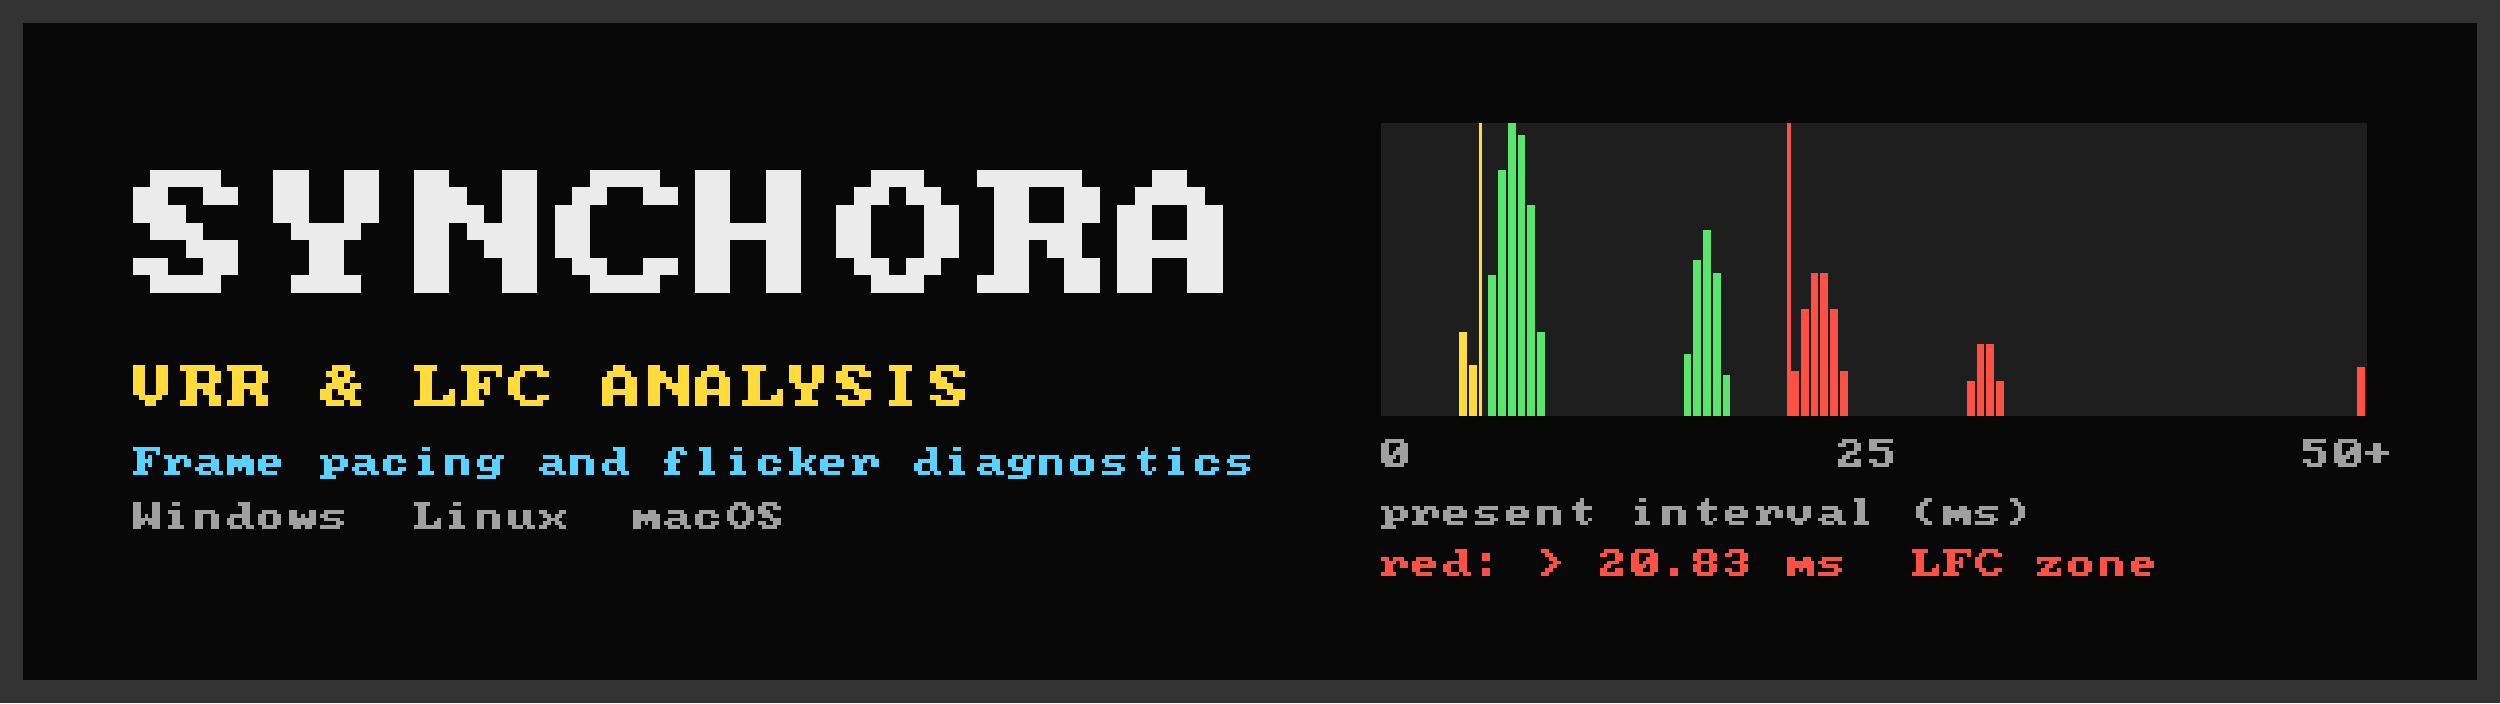
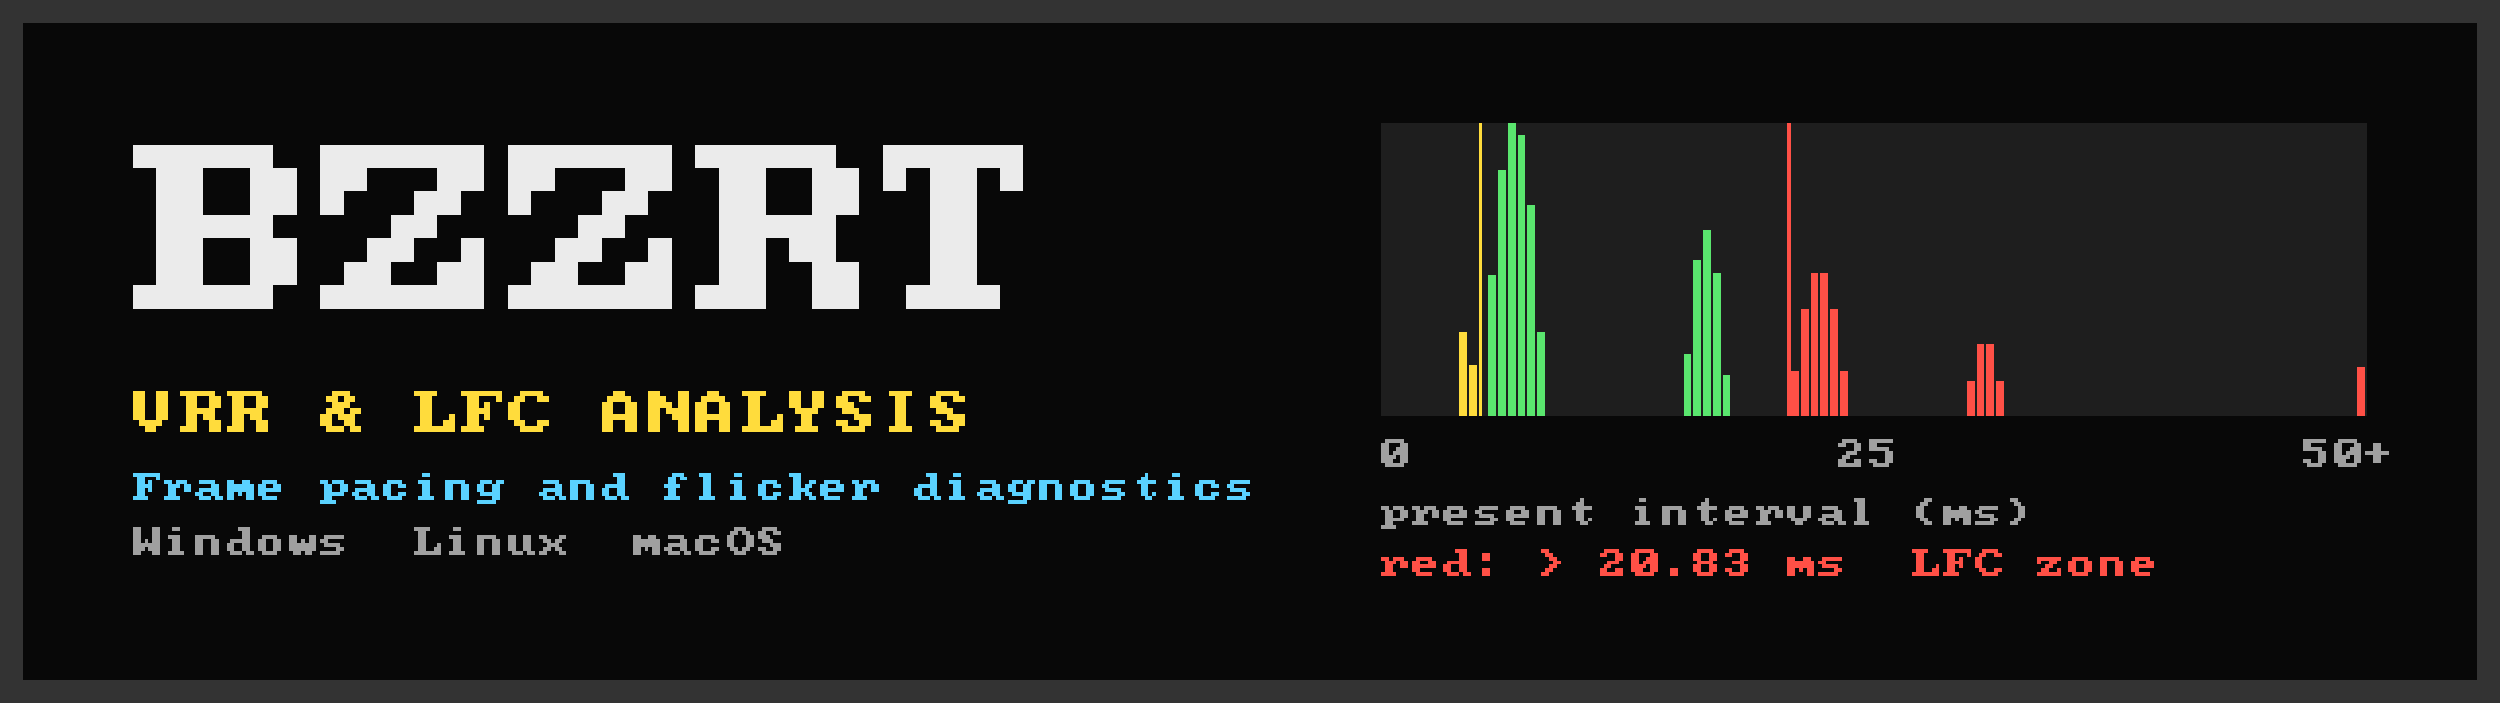
<svg xmlns="http://www.w3.org/2000/svg" width="1280" height="360" viewBox="0 0 1280 360" shape-rendering="crispEdges">
  <rect width="1280" height="360" fill="#333333" />
  <rect x="12" y="12" width="1256" height="336" fill="#000" fill-opacity="0.84" />
-   <path fill="#ebebeb" d="M77 87h36v9h-36zM68 96h18v9h-18zM104 96h18v9h-18zM68 105h27v9h-27zM77 114h27v9h-27zM95 123h27v9h-27zM68 132h18v9h-18zM104 132h18v9h-18zM77 141h36v9h-36zM140 87h18v9h-18zM176 87h18v9h-18zM140 96h18v9h-18zM176 96h18v9h-18zM140 105h18v9h-18zM176 105h18v9h-18zM149 114h36v9h-36zM158 123h18v9h-18zM158 132h18v9h-18zM149 141h36v9h-36zM212 87h18v9h-18zM257 87h18v9h-18zM212 96h27v9h-27zM257 96h18v9h-18zM212 105h36v9h-36zM257 105h18v9h-18zM212 114h18v9h-18zM239 114h36v9h-36zM212 123h18v9h-18zM248 123h27v9h-27zM212 132h18v9h-18zM257 132h18v9h-18zM212 141h18v9h-18zM257 141h18v9h-18zM302 87h36v9h-36zM293 96h18v9h-18zM329 96h18v9h-18zM284 105h18v9h-18zM284 114h18v9h-18zM284 123h18v9h-18zM293 132h18v9h-18zM329 132h18v9h-18zM302 141h36v9h-36zM356 87h18v9h-18zM392 87h18v9h-18zM356 96h18v9h-18zM392 96h18v9h-18zM356 105h18v9h-18zM392 105h18v9h-18zM356 114h54v9h-54zM356 123h18v9h-18zM392 123h18v9h-18zM356 132h18v9h-18zM392 132h18v9h-18zM356 141h18v9h-18zM392 141h18v9h-18zM446 87h27v9h-27zM437 96h18v9h-18zM464 96h18v9h-18zM428 105h18v9h-18zM473 105h18v9h-18zM428 114h18v9h-18zM473 114h18v9h-18zM428 123h18v9h-18zM473 123h18v9h-18zM437 132h18v9h-18zM464 132h18v9h-18zM446 141h27v9h-27zM500 87h54v9h-54zM509 96h18v9h-18zM545 96h18v9h-18zM509 105h18v9h-18zM545 105h18v9h-18zM509 114h45v9h-45zM509 123h18v9h-18zM536 123h18v9h-18zM509 132h18v9h-18zM545 132h18v9h-18zM500 141h27v9h-27zM545 141h18v9h-18zM590 87h18v9h-18zM581 96h36v9h-36zM572 105h18v9h-18zM608 105h18v9h-18zM572 114h18v9h-18zM608 114h18v9h-18zM572 123h54v9h-54zM572 132h18v9h-18zM608 132h18v9h-18zM572 141h18v9h-18zM608 141h18v9h-18z" />
-   <path fill="#ffdc3c" d="M68 187h6v3h-6zM80 187h6v3h-6zM68 190h6v3h-6zM80 190h6v3h-6zM68 193h6v3h-6zM80 193h6v3h-6zM68 196h6v3h-6zM80 196h6v3h-6zM68 199h6v3h-6zM80 199h6v3h-6zM71 202h12v3h-12zM74 205h6v3h-6zM92 187h18v3h-18zM95 190h6v3h-6zM107 190h6v3h-6zM95 193h6v3h-6zM107 193h6v3h-6zM95 196h15v3h-15zM95 199h6v3h-6zM104 199h6v3h-6zM95 202h6v3h-6zM107 202h6v3h-6zM92 205h9v3h-9zM107 205h6v3h-6zM116 187h18v3h-18zM119 190h6v3h-6zM131 190h6v3h-6zM119 193h6v3h-6zM131 193h6v3h-6zM119 196h15v3h-15zM119 199h6v3h-6zM128 199h6v3h-6zM119 202h6v3h-6zM131 202h6v3h-6zM116 205h9v3h-9zM131 205h6v3h-6zM170 187h9v3h-9zM167 190h6v3h-6zM176 190h6v3h-6zM170 193h9v3h-9zM167 196h9v3h-9zM179 196h6v3h-6zM164 199h6v3h-6zM173 199h9v3h-9zM164 202h6v3h-6zM176 202h6v3h-6zM167 205h9v3h-9zM179 205h6v3h-6zM212 187h12v3h-12zM215 190h6v3h-6zM215 193h6v3h-6zM215 196h6v3h-6zM215 199h6v3h-6zM230 199h3v3h-3zM215 202h6v3h-6zM227 202h6v3h-6zM212 205h21v3h-21zM236 187h21v3h-21zM239 190h6v3h-6zM254 190h3v3h-3zM239 193h6v3h-6zM248 193h3v3h-3zM239 196h12v3h-12zM239 199h6v3h-6zM248 199h3v3h-3zM239 202h6v3h-6zM236 205h12v3h-12zM266 187h12v3h-12zM263 190h6v3h-6zM275 190h6v3h-6zM260 193h6v3h-6zM260 196h6v3h-6zM260 199h6v3h-6zM263 202h6v3h-6zM275 202h6v3h-6zM266 205h12v3h-12zM314 187h6v3h-6zM311 190h12v3h-12zM308 193h6v3h-6zM320 193h6v3h-6zM308 196h6v3h-6zM320 196h6v3h-6zM308 199h18v3h-18zM308 202h6v3h-6zM320 202h6v3h-6zM308 205h6v3h-6zM320 205h6v3h-6zM332 187h6v3h-6zM347 187h6v3h-6zM332 190h9v3h-9zM347 190h6v3h-6zM332 193h12v3h-12zM347 193h6v3h-6zM332 196h6v3h-6zM341 196h12v3h-12zM332 199h6v3h-6zM344 199h9v3h-9zM332 202h6v3h-6zM347 202h6v3h-6zM332 205h6v3h-6zM347 205h6v3h-6zM362 187h6v3h-6zM359 190h12v3h-12zM356 193h6v3h-6zM368 193h6v3h-6zM356 196h6v3h-6zM368 196h6v3h-6zM356 199h18v3h-18zM356 202h6v3h-6zM368 202h6v3h-6zM356 205h6v3h-6zM368 205h6v3h-6zM380 187h12v3h-12zM383 190h6v3h-6zM383 193h6v3h-6zM383 196h6v3h-6zM383 199h6v3h-6zM398 199h3v3h-3zM383 202h6v3h-6zM395 202h6v3h-6zM380 205h21v3h-21zM404 187h6v3h-6zM416 187h6v3h-6zM404 190h6v3h-6zM416 190h6v3h-6zM404 193h6v3h-6zM416 193h6v3h-6zM407 196h12v3h-12zM410 199h6v3h-6zM410 202h6v3h-6zM407 205h12v3h-12zM431 187h12v3h-12zM428 190h6v3h-6zM440 190h6v3h-6zM428 193h9v3h-9zM431 196h9v3h-9zM437 199h9v3h-9zM428 202h6v3h-6zM440 202h6v3h-6zM431 205h12v3h-12zM455 187h12v3h-12zM458 190h6v3h-6zM458 193h6v3h-6zM458 196h6v3h-6zM458 199h6v3h-6zM458 202h6v3h-6zM455 205h12v3h-12zM479 187h12v3h-12zM476 190h6v3h-6zM488 190h6v3h-6zM476 193h9v3h-9zM479 196h9v3h-9zM485 199h9v3h-9zM476 202h6v3h-6zM488 202h6v3h-6zM479 205h12v3h-12z" />
-   <path fill="#5ad2ff" d="M68 229h14v2h-14zM70 231h4v2h-4zM80 231h2v2h-2zM70 233h4v2h-4zM76 233h2v2h-2zM70 235h8v2h-8zM70 237h4v2h-4zM76 237h2v2h-2zM70 239h4v2h-4zM68 241h8v2h-8zM84 233h4v2h-4zM90 233h6v2h-6zM86 235h6v2h-6zM94 235h4v2h-4zM86 237h4v2h-4zM94 237h4v2h-4zM86 239h4v2h-4zM84 241h8v2h-8zM102 233h8v2h-8zM108 235h4v2h-4zM102 237h10v2h-10zM100 239h4v2h-4zM108 239h4v2h-4zM102 241h6v2h-6zM110 241h4v2h-4zM116 233h4v2h-4zM124 233h4v2h-4zM116 235h14v2h-14zM116 237h14v2h-14zM116 239h4v2h-4zM122 239h2v2h-2zM126 239h4v2h-4zM116 241h4v2h-4zM126 241h4v2h-4zM134 233h8v2h-8zM132 235h4v2h-4zM140 235h4v2h-4zM132 237h12v2h-12zM132 239h4v2h-4zM134 241h8v2h-8zM164 233h4v2h-4zM170 233h6v2h-6zM166 235h4v2h-4zM174 235h4v2h-4zM166 237h4v2h-4zM174 237h4v2h-4zM166 239h10v2h-10zM166 241h4v2h-4zM164 243h8v2h-8zM182 233h8v2h-8zM188 235h4v2h-4zM182 237h10v2h-10zM180 239h4v2h-4zM188 239h4v2h-4zM182 241h6v2h-6zM190 241h4v2h-4zM198 233h8v2h-8zM196 235h4v2h-4zM204 235h4v2h-4zM196 237h4v2h-4zM196 239h4v2h-4zM204 239h4v2h-4zM198 241h8v2h-8zM216 229h4v2h-4zM214 233h6v2h-6zM216 235h4v2h-4zM216 237h4v2h-4zM216 239h4v2h-4zM214 241h8v2h-8zM228 233h10v2h-10zM228 235h4v2h-4zM236 235h4v2h-4zM228 237h4v2h-4zM236 237h4v2h-4zM228 239h4v2h-4zM236 239h4v2h-4zM228 241h4v2h-4zM236 241h4v2h-4zM246 233h6v2h-6zM254 233h4v2h-4zM244 235h4v2h-4zM252 235h4v2h-4zM244 237h4v2h-4zM252 237h4v2h-4zM246 239h10v2h-10zM252 241h4v2h-4zM244 243h10v2h-10zM278 233h8v2h-8zM284 235h4v2h-4zM278 237h10v2h-10zM276 239h4v2h-4zM284 239h4v2h-4zM278 241h6v2h-6zM286 241h4v2h-4zM292 233h10v2h-10zM292 235h4v2h-4zM300 235h4v2h-4zM292 237h4v2h-4zM300 237h4v2h-4zM292 239h4v2h-4zM300 239h4v2h-4zM292 241h4v2h-4zM300 241h4v2h-4zM314 229h6v2h-6zM316 231h4v2h-4zM316 233h4v2h-4zM310 235h10v2h-10zM308 237h4v2h-4zM316 237h4v2h-4zM308 239h4v2h-4zM316 239h4v2h-4zM310 241h6v2h-6zM318 241h4v2h-4zM344 229h6v2h-6zM342 231h4v2h-4zM348 231h4v2h-4zM342 233h4v2h-4zM340 235h8v2h-8zM342 237h4v2h-4zM342 239h4v2h-4zM340 241h8v2h-8zM358 229h6v2h-6zM360 231h4v2h-4zM360 233h4v2h-4zM360 235h4v2h-4zM360 237h4v2h-4zM360 239h4v2h-4zM358 241h8v2h-8zM376 229h4v2h-4zM374 233h6v2h-6zM376 235h4v2h-4zM376 237h4v2h-4zM376 239h4v2h-4zM374 241h8v2h-8zM390 233h8v2h-8zM388 235h4v2h-4zM396 235h4v2h-4zM388 237h4v2h-4zM388 239h4v2h-4zM396 239h4v2h-4zM390 241h8v2h-8zM404 229h6v2h-6zM406 231h4v2h-4zM406 233h4v2h-4zM414 233h4v2h-4zM406 235h4v2h-4zM412 235h4v2h-4zM406 237h8v2h-8zM406 239h4v2h-4zM412 239h4v2h-4zM404 241h6v2h-6zM414 241h4v2h-4zM422 233h8v2h-8zM420 235h4v2h-4zM428 235h4v2h-4zM420 237h12v2h-12zM420 239h4v2h-4zM422 241h8v2h-8zM436 233h4v2h-4zM442 233h6v2h-6zM438 235h6v2h-6zM446 235h4v2h-4zM438 237h4v2h-4zM446 237h4v2h-4zM438 239h4v2h-4zM436 241h8v2h-8zM474 229h6v2h-6zM476 231h4v2h-4zM476 233h4v2h-4zM470 235h10v2h-10zM468 237h4v2h-4zM476 237h4v2h-4zM468 239h4v2h-4zM476 239h4v2h-4zM470 241h6v2h-6zM478 241h4v2h-4zM488 229h4v2h-4zM486 233h6v2h-6zM488 235h4v2h-4zM488 237h4v2h-4zM488 239h4v2h-4zM486 241h8v2h-8zM502 233h8v2h-8zM508 235h4v2h-4zM502 237h10v2h-10zM500 239h4v2h-4zM508 239h4v2h-4zM502 241h6v2h-6zM510 241h4v2h-4zM518 233h6v2h-6zM526 233h4v2h-4zM516 235h4v2h-4zM524 235h4v2h-4zM516 237h4v2h-4zM524 237h4v2h-4zM518 239h10v2h-10zM524 241h4v2h-4zM516 243h10v2h-10zM532 233h10v2h-10zM532 235h4v2h-4zM540 235h4v2h-4zM532 237h4v2h-4zM540 237h4v2h-4zM532 239h4v2h-4zM540 239h4v2h-4zM532 241h4v2h-4zM540 241h4v2h-4zM550 233h8v2h-8zM548 235h4v2h-4zM556 235h4v2h-4zM548 237h4v2h-4zM556 237h4v2h-4zM548 239h4v2h-4zM556 239h4v2h-4zM550 241h8v2h-8zM566 233h10v2h-10zM564 235h4v2h-4zM566 237h8v2h-8zM572 239h4v2h-4zM564 241h10v2h-10zM586 229h2v2h-2zM584 231h4v2h-4zM582 233h10v2h-10zM584 235h4v2h-4zM584 237h4v2h-4zM584 239h4v2h-4zM590 239h2v2h-2zM586 241h4v2h-4zM600 229h4v2h-4zM598 233h6v2h-6zM600 235h4v2h-4zM600 237h4v2h-4zM600 239h4v2h-4zM598 241h8v2h-8zM614 233h8v2h-8zM612 235h4v2h-4zM620 235h4v2h-4zM612 237h4v2h-4zM612 239h4v2h-4zM620 239h4v2h-4zM614 241h8v2h-8zM630 233h10v2h-10zM628 235h4v2h-4zM630 237h8v2h-8zM636 239h4v2h-4zM628 241h10v2h-10z" />
-   <path fill="#a0a0a0" d="M68 257h4v2h-4zM78 257h4v2h-4zM68 259h4v2h-4zM78 259h4v2h-4zM68 261h4v2h-4zM78 261h4v2h-4zM68 263h4v2h-4zM74 263h2v2h-2zM78 263h4v2h-4zM68 265h14v2h-14zM68 267h6v2h-6zM76 267h6v2h-6zM68 269h4v2h-4zM78 269h4v2h-4zM88 257h4v2h-4zM86 261h6v2h-6zM88 263h4v2h-4zM88 265h4v2h-4zM88 267h4v2h-4zM86 269h8v2h-8zM100 261h10v2h-10zM100 263h4v2h-4zM108 263h4v2h-4zM100 265h4v2h-4zM108 265h4v2h-4zM100 267h4v2h-4zM108 267h4v2h-4zM100 269h4v2h-4zM108 269h4v2h-4zM122 257h6v2h-6zM124 259h4v2h-4zM124 261h4v2h-4zM118 263h10v2h-10zM116 265h4v2h-4zM124 265h4v2h-4zM116 267h4v2h-4zM124 267h4v2h-4zM118 269h6v2h-6zM126 269h4v2h-4zM134 261h8v2h-8zM132 263h4v2h-4zM140 263h4v2h-4zM132 265h4v2h-4zM140 265h4v2h-4zM132 267h4v2h-4zM140 267h4v2h-4zM134 269h8v2h-8zM148 261h4v2h-4zM158 261h4v2h-4zM148 263h4v2h-4zM154 263h2v2h-2zM158 263h4v2h-4zM148 265h14v2h-14zM148 267h14v2h-14zM150 269h4v2h-4zM156 269h4v2h-4zM166 261h10v2h-10zM164 263h4v2h-4zM166 265h8v2h-8zM172 267h4v2h-4zM164 269h10v2h-10zM212 257h8v2h-8zM214 259h4v2h-4zM214 261h4v2h-4zM214 263h4v2h-4zM214 265h4v2h-4zM224 265h2v2h-2zM214 267h4v2h-4zM222 267h4v2h-4zM212 269h14v2h-14zM232 257h4v2h-4zM230 261h6v2h-6zM232 263h4v2h-4zM232 265h4v2h-4zM232 267h4v2h-4zM230 269h8v2h-8zM244 261h10v2h-10zM244 263h4v2h-4zM252 263h4v2h-4zM244 265h4v2h-4zM252 265h4v2h-4zM244 267h4v2h-4zM252 267h4v2h-4zM244 269h4v2h-4zM252 269h4v2h-4zM260 261h4v2h-4zM268 261h4v2h-4zM260 263h4v2h-4zM268 263h4v2h-4zM260 265h4v2h-4zM268 265h4v2h-4zM260 267h4v2h-4zM268 267h4v2h-4zM262 269h6v2h-6zM270 269h4v2h-4zM276 261h4v2h-4zM286 261h4v2h-4zM278 263h4v2h-4zM284 263h4v2h-4zM280 265h6v2h-6zM278 267h4v2h-4zM284 267h4v2h-4zM276 269h4v2h-4zM286 269h4v2h-4zM324 261h4v2h-4zM332 261h4v2h-4zM324 263h14v2h-14zM324 265h14v2h-14zM324 267h4v2h-4zM330 267h2v2h-2zM334 267h4v2h-4zM324 269h4v2h-4zM334 269h4v2h-4zM342 261h8v2h-8zM348 263h4v2h-4zM342 265h10v2h-10zM340 267h4v2h-4zM348 267h4v2h-4zM342 269h6v2h-6zM350 269h4v2h-4zM358 261h8v2h-8zM356 263h4v2h-4zM364 263h4v2h-4zM356 265h4v2h-4zM356 267h4v2h-4zM364 267h4v2h-4zM358 269h8v2h-8zM376 257h6v2h-6zM374 259h4v2h-4zM380 259h4v2h-4zM372 261h4v2h-4zM382 261h4v2h-4zM372 263h4v2h-4zM382 263h4v2h-4zM372 265h4v2h-4zM382 265h4v2h-4zM374 267h4v2h-4zM380 267h4v2h-4zM376 269h6v2h-6zM390 257h8v2h-8zM388 259h4v2h-4zM396 259h4v2h-4zM388 261h6v2h-6zM390 263h6v2h-6zM394 265h6v2h-6zM388 267h4v2h-4zM396 267h4v2h-4zM390 269h8v2h-8z" />
+   <path fill="#ebebeb" d="M68 74h72v12h-72zM80 86h24v12h-24zM128 86h24v12h-24zM80 98h24v12h-24zM128 98h24v12h-24zM80 110h60v12h-60zM80 122h24v12h-24zM128 122h24v12h-24zM80 134h24v12h-24zM128 134h24v12h-24zM68 146h72v12h-72zM164 74h84v12h-84zM164 86h24v12h-24zM224 86h24v12h-24zM164 98h12v12h-12zM212 98h24v12h-24zM200 110h24v12h-24zM188 122h24v12h-24zM236 122h12v12h-12zM176 134h24v12h-24zM224 134h24v12h-24zM164 146h84v12h-84zM260 74h84v12h-84zM260 86h24v12h-24zM320 86h24v12h-24zM260 98h12v12h-12zM308 98h24v12h-24zM296 110h24v12h-24zM284 122h24v12h-24zM332 122h12v12h-12zM272 134h24v12h-24zM320 134h24v12h-24zM260 146h84v12h-84zM356 74h72v12h-72zM368 86h24v12h-24zM416 86h24v12h-24zM368 98h24v12h-24zM416 98h24v12h-24zM368 110h60v12h-60zM368 122h24v12h-24zM404 122h24v12h-24zM368 134h24v12h-24zM416 134h24v12h-24zM356 146h36v12h-36zM416 146h24v12h-24zM452 74h72v12h-72zM452 86h12v12h-12zM476 86h24v12h-24zM512 86h12v12h-12zM476 98h24v12h-24zM476 110h24v12h-24zM476 122h24v12h-24zM476 134h24v12h-24zM464 146h48v12h-48z" />
+   <path fill="#ffdc3c" d="M68 200h6v3h-6zM80 200h6v3h-6zM68 203h6v3h-6zM80 203h6v3h-6zM68 206h6v3h-6zM80 206h6v3h-6zM68 209h6v3h-6zM80 209h6v3h-6zM68 212h6v3h-6zM80 212h6v3h-6zM71 215h12v3h-12zM74 218h6v3h-6zM92 200h18v3h-18zM95 203h6v3h-6zM107 203h6v3h-6zM95 206h6v3h-6zM107 206h6v3h-6zM95 209h15v3h-15zM95 212h6v3h-6zM104 212h6v3h-6zM95 215h6v3h-6zM107 215h6v3h-6zM92 218h9v3h-9zM107 218h6v3h-6zM116 200h18v3h-18zM119 203h6v3h-6zM131 203h6v3h-6zM119 206h6v3h-6zM131 206h6v3h-6zM119 209h15v3h-15zM119 212h6v3h-6zM128 212h6v3h-6zM119 215h6v3h-6zM131 215h6v3h-6zM116 218h9v3h-9zM131 218h6v3h-6zM170 200h9v3h-9zM167 203h6v3h-6zM176 203h6v3h-6zM170 206h9v3h-9zM167 209h9v3h-9zM179 209h6v3h-6zM164 212h6v3h-6zM173 212h9v3h-9zM164 215h6v3h-6zM176 215h6v3h-6zM167 218h9v3h-9zM179 218h6v3h-6zM212 200h12v3h-12zM215 203h6v3h-6zM215 206h6v3h-6zM215 209h6v3h-6zM215 212h6v3h-6zM230 212h3v3h-3zM215 215h6v3h-6zM227 215h6v3h-6zM212 218h21v3h-21zM236 200h21v3h-21zM239 203h6v3h-6zM254 203h3v3h-3zM239 206h6v3h-6zM248 206h3v3h-3zM239 209h12v3h-12zM239 212h6v3h-6zM248 212h3v3h-3zM239 215h6v3h-6zM236 218h12v3h-12zM266 200h12v3h-12zM263 203h6v3h-6zM275 203h6v3h-6zM260 206h6v3h-6zM260 209h6v3h-6zM260 212h6v3h-6zM263 215h6v3h-6zM275 215h6v3h-6zM266 218h12v3h-12zM314 200h6v3h-6zM311 203h12v3h-12zM308 206h6v3h-6zM320 206h6v3h-6zM308 209h6v3h-6zM320 209h6v3h-6zM308 212h18v3h-18zM308 215h6v3h-6zM320 215h6v3h-6zM308 218h6v3h-6zM320 218h6v3h-6zM332 200h6v3h-6zM347 200h6v3h-6zM332 203h9v3h-9zM347 203h6v3h-6zM332 206h12v3h-12zM347 206h6v3h-6zM332 209h6v3h-6zM341 209h12v3h-12zM332 212h6v3h-6zM344 212h9v3h-9zM332 215h6v3h-6zM347 215h6v3h-6zM332 218h6v3h-6zM347 218h6v3h-6zM362 200h6v3h-6zM359 203h12v3h-12zM356 206h6v3h-6zM368 206h6v3h-6zM356 209h6v3h-6zM368 209h6v3h-6zM356 212h18v3h-18zM356 215h6v3h-6zM368 215h6v3h-6zM356 218h6v3h-6zM368 218h6v3h-6zM380 200h12v3h-12zM383 203h6v3h-6zM383 206h6v3h-6zM383 209h6v3h-6zM383 212h6v3h-6zM398 212h3v3h-3zM383 215h6v3h-6zM395 215h6v3h-6zM380 218h21v3h-21zM404 200h6v3h-6zM416 200h6v3h-6zM404 203h6v3h-6zM416 203h6v3h-6zM404 206h6v3h-6zM416 206h6v3h-6zM407 209h12v3h-12zM410 212h6v3h-6zM410 215h6v3h-6zM407 218h12v3h-12zM431 200h12v3h-12zM428 203h6v3h-6zM440 203h6v3h-6zM428 206h9v3h-9zM431 209h9v3h-9zM437 212h9v3h-9zM428 215h6v3h-6zM440 215h6v3h-6zM431 218h12v3h-12zM455 200h12v3h-12zM458 203h6v3h-6zM458 206h6v3h-6zM458 209h6v3h-6zM458 212h6v3h-6zM458 215h6v3h-6zM455 218h12v3h-12zM479 200h12v3h-12zM476 203h6v3h-6zM488 203h6v3h-6zM476 206h9v3h-9zM479 209h9v3h-9zM485 212h9v3h-9zM476 215h6v3h-6zM488 215h6v3h-6zM479 218h12v3h-12z" />
+   <path fill="#5ad2ff" d="M68 242h14v2h-14zM70 244h4v2h-4zM80 244h2v2h-2zM70 246h4v2h-4zM76 246h2v2h-2zM70 248h8v2h-8zM70 250h4v2h-4zM76 250h2v2h-2zM70 252h4v2h-4zM68 254h8v2h-8zM84 246h4v2h-4zM90 246h6v2h-6zM86 248h6v2h-6zM94 248h4v2h-4zM86 250h4v2h-4zM94 250h4v2h-4zM86 252h4v2h-4zM84 254h8v2h-8zM102 246h8v2h-8zM108 248h4v2h-4zM102 250h10v2h-10zM100 252h4v2h-4zM108 252h4v2h-4zM102 254h6v2h-6zM110 254h4v2h-4zM116 246h4v2h-4zM124 246h4v2h-4zM116 248h14v2h-14zM116 250h14v2h-14zM116 252h4v2h-4zM122 252h2v2h-2zM126 252h4v2h-4zM116 254h4v2h-4zM126 254h4v2h-4zM134 246h8v2h-8zM132 248h4v2h-4zM140 248h4v2h-4zM132 250h12v2h-12zM132 252h4v2h-4zM134 254h8v2h-8zM164 246h4v2h-4zM170 246h6v2h-6zM166 248h4v2h-4zM174 248h4v2h-4zM166 250h4v2h-4zM174 250h4v2h-4zM166 252h10v2h-10zM166 254h4v2h-4zM164 256h8v2h-8zM182 246h8v2h-8zM188 248h4v2h-4zM182 250h10v2h-10zM180 252h4v2h-4zM188 252h4v2h-4zM182 254h6v2h-6zM190 254h4v2h-4zM198 246h8v2h-8zM196 248h4v2h-4zM204 248h4v2h-4zM196 250h4v2h-4zM196 252h4v2h-4zM204 252h4v2h-4zM198 254h8v2h-8zM216 242h4v2h-4zM214 246h6v2h-6zM216 248h4v2h-4zM216 250h4v2h-4zM216 252h4v2h-4zM214 254h8v2h-8zM228 246h10v2h-10zM228 248h4v2h-4zM236 248h4v2h-4zM228 250h4v2h-4zM236 250h4v2h-4zM228 252h4v2h-4zM236 252h4v2h-4zM228 254h4v2h-4zM236 254h4v2h-4zM246 246h6v2h-6zM254 246h4v2h-4zM244 248h4v2h-4zM252 248h4v2h-4zM244 250h4v2h-4zM252 250h4v2h-4zM246 252h10v2h-10zM252 254h4v2h-4zM244 256h10v2h-10zM278 246h8v2h-8zM284 248h4v2h-4zM278 250h10v2h-10zM276 252h4v2h-4zM284 252h4v2h-4zM278 254h6v2h-6zM286 254h4v2h-4zM292 246h10v2h-10zM292 248h4v2h-4zM300 248h4v2h-4zM292 250h4v2h-4zM300 250h4v2h-4zM292 252h4v2h-4zM300 252h4v2h-4zM292 254h4v2h-4zM300 254h4v2h-4zM314 242h6v2h-6zM316 244h4v2h-4zM316 246h4v2h-4zM310 248h10v2h-10zM308 250h4v2h-4zM316 250h4v2h-4zM308 252h4v2h-4zM316 252h4v2h-4zM310 254h6v2h-6zM318 254h4v2h-4zM344 242h6v2h-6zM342 244h4v2h-4zM348 244h4v2h-4zM342 246h4v2h-4zM340 248h8v2h-8zM342 250h4v2h-4zM342 252h4v2h-4zM340 254h8v2h-8zM358 242h6v2h-6zM360 244h4v2h-4zM360 246h4v2h-4zM360 248h4v2h-4zM360 250h4v2h-4zM360 252h4v2h-4zM358 254h8v2h-8zM376 242h4v2h-4zM374 246h6v2h-6zM376 248h4v2h-4zM376 250h4v2h-4zM376 252h4v2h-4zM374 254h8v2h-8zM390 246h8v2h-8zM388 248h4v2h-4zM396 248h4v2h-4zM388 250h4v2h-4zM388 252h4v2h-4zM396 252h4v2h-4zM390 254h8v2h-8zM404 242h6v2h-6zM406 244h4v2h-4zM406 246h4v2h-4zM414 246h4v2h-4zM406 248h4v2h-4zM412 248h4v2h-4zM406 250h8v2h-8zM406 252h4v2h-4zM412 252h4v2h-4zM404 254h6v2h-6zM414 254h4v2h-4zM422 246h8v2h-8zM420 248h4v2h-4zM428 248h4v2h-4zM420 250h12v2h-12zM420 252h4v2h-4zM422 254h8v2h-8zM436 246h4v2h-4zM442 246h6v2h-6zM438 248h6v2h-6zM446 248h4v2h-4zM438 250h4v2h-4zM446 250h4v2h-4zM438 252h4v2h-4zM436 254h8v2h-8zM474 242h6v2h-6zM476 244h4v2h-4zM476 246h4v2h-4zM470 248h10v2h-10zM468 250h4v2h-4zM476 250h4v2h-4zM468 252h4v2h-4zM476 252h4v2h-4zM470 254h6v2h-6zM478 254h4v2h-4zM488 242h4v2h-4zM486 246h6v2h-6zM488 248h4v2h-4zM488 250h4v2h-4zM488 252h4v2h-4zM486 254h8v2h-8zM502 246h8v2h-8zM508 248h4v2h-4zM502 250h10v2h-10zM500 252h4v2h-4zM508 252h4v2h-4zM502 254h6v2h-6zM510 254h4v2h-4zM518 246h6v2h-6zM526 246h4v2h-4zM516 248h4v2h-4zM524 248h4v2h-4zM516 250h4v2h-4zM524 250h4v2h-4zM518 252h10v2h-10zM524 254h4v2h-4zM516 256h10v2h-10zM532 246h10v2h-10zM532 248h4v2h-4zM540 248h4v2h-4zM532 250h4v2h-4zM540 250h4v2h-4zM532 252h4v2h-4zM540 252h4v2h-4zM532 254h4v2h-4zM540 254h4v2h-4zM550 246h8v2h-8zM548 248h4v2h-4zM556 248h4v2h-4zM548 250h4v2h-4zM556 250h4v2h-4zM548 252h4v2h-4zM556 252h4v2h-4zM550 254h8v2h-8zM566 246h10v2h-10zM564 248h4v2h-4zM566 250h8v2h-8zM572 252h4v2h-4zM564 254h10v2h-10zM586 242h2v2h-2zM584 244h4v2h-4zM582 246h10v2h-10zM584 248h4v2h-4zM584 250h4v2h-4zM584 252h4v2h-4zM590 252h2v2h-2zM586 254h4v2h-4zM600 242h4v2h-4zM598 246h6v2h-6zM600 248h4v2h-4zM600 250h4v2h-4zM600 252h4v2h-4zM598 254h8v2h-8zM614 246h8v2h-8zM612 248h4v2h-4zM620 248h4v2h-4zM612 250h4v2h-4zM612 252h4v2h-4zM620 252h4v2h-4zM614 254h8v2h-8zM630 246h10v2h-10zM628 248h4v2h-4zM630 250h8v2h-8zM636 252h4v2h-4zM628 254h10v2h-10z" />
+   <path fill="#a0a0a0" d="M68 270h4v2h-4zM78 270h4v2h-4zM68 272h4v2h-4zM78 272h4v2h-4zM68 274h4v2h-4zM78 274h4v2h-4zM68 276h4v2h-4zM74 276h2v2h-2zM78 276h4v2h-4zM68 278h14v2h-14zM68 280h6v2h-6zM76 280h6v2h-6zM68 282h4v2h-4zM78 282h4v2h-4zM88 270h4v2h-4zM86 274h6v2h-6zM88 276h4v2h-4zM88 278h4v2h-4zM88 280h4v2h-4zM86 282h8v2h-8zM100 274h10v2h-10zM100 276h4v2h-4zM108 276h4v2h-4zM100 278h4v2h-4zM108 278h4v2h-4zM100 280h4v2h-4zM108 280h4v2h-4zM100 282h4v2h-4zM108 282h4v2h-4zM122 270h6v2h-6zM124 272h4v2h-4zM124 274h4v2h-4zM118 276h10v2h-10zM116 278h4v2h-4zM124 278h4v2h-4zM116 280h4v2h-4zM124 280h4v2h-4zM118 282h6v2h-6zM126 282h4v2h-4zM134 274h8v2h-8zM132 276h4v2h-4zM140 276h4v2h-4zM132 278h4v2h-4zM140 278h4v2h-4zM132 280h4v2h-4zM140 280h4v2h-4zM134 282h8v2h-8zM148 274h4v2h-4zM158 274h4v2h-4zM148 276h4v2h-4zM154 276h2v2h-2zM158 276h4v2h-4zM148 278h14v2h-14zM148 280h14v2h-14zM150 282h4v2h-4zM156 282h4v2h-4zM166 274h10v2h-10zM164 276h4v2h-4zM166 278h8v2h-8zM172 280h4v2h-4zM164 282h10v2h-10zM212 270h8v2h-8zM214 272h4v2h-4zM214 274h4v2h-4zM214 276h4v2h-4zM214 278h4v2h-4zM224 278h2v2h-2zM214 280h4v2h-4zM222 280h4v2h-4zM212 282h14v2h-14zM232 270h4v2h-4zM230 274h6v2h-6zM232 276h4v2h-4zM232 278h4v2h-4zM232 280h4v2h-4zM230 282h8v2h-8zM244 274h10v2h-10zM244 276h4v2h-4zM252 276h4v2h-4zM244 278h4v2h-4zM252 278h4v2h-4zM244 280h4v2h-4zM252 280h4v2h-4zM244 282h4v2h-4zM252 282h4v2h-4zM260 274h4v2h-4zM268 274h4v2h-4zM260 276h4v2h-4zM268 276h4v2h-4zM260 278h4v2h-4zM268 278h4v2h-4zM260 280h4v2h-4zM268 280h4v2h-4zM262 282h6v2h-6zM270 282h4v2h-4zM276 274h4v2h-4zM286 274h4v2h-4zM278 276h4v2h-4zM284 276h4v2h-4zM280 278h6v2h-6zM278 280h4v2h-4zM284 280h4v2h-4zM276 282h4v2h-4zM286 282h4v2h-4zM324 274h4v2h-4zM332 274h4v2h-4zM324 276h14v2h-14zM324 278h14v2h-14zM324 280h4v2h-4zM330 280h2v2h-2zM334 280h4v2h-4zM324 282h4v2h-4zM334 282h4v2h-4zM342 274h8v2h-8zM348 276h4v2h-4zM342 278h10v2h-10zM340 280h4v2h-4zM348 280h4v2h-4zM342 282h6v2h-6zM350 282h4v2h-4zM358 274h8v2h-8zM356 276h4v2h-4zM364 276h4v2h-4zM356 278h4v2h-4zM356 280h4v2h-4zM364 280h4v2h-4zM358 282h8v2h-8zM376 270h6v2h-6zM374 272h4v2h-4zM380 272h4v2h-4zM372 274h4v2h-4zM382 274h4v2h-4zM372 276h4v2h-4zM382 276h4v2h-4zM372 278h4v2h-4zM382 278h4v2h-4zM374 280h4v2h-4zM380 280h4v2h-4zM376 282h6v2h-6zM390 270h8v2h-8zM388 272h4v2h-4zM396 272h4v2h-4zM388 274h6v2h-6zM390 276h6v2h-6zM394 278h6v2h-6zM388 280h4v2h-4zM396 280h4v2h-4zM390 282h8v2h-8z" />
  <rect x="707" y="63" width="505" height="150" fill="#1e1e1e" />
  <rect x="747" y="170" width="4" height="43" fill="#ffdc3c" />
  <rect x="752" y="187" width="4" height="26" fill="#ffdc3c" />
  <rect x="762" y="141" width="4" height="72" fill="#5ae66e" />
  <rect x="767" y="87" width="4" height="126" fill="#5ae66e" />
  <rect x="772" y="63" width="4" height="150" fill="#5ae66e" />
  <rect x="777" y="69" width="4" height="144" fill="#5ae66e" />
  <rect x="782" y="105" width="4" height="108" fill="#5ae66e" />
  <rect x="787" y="170" width="4" height="43" fill="#5ae66e" />
  <rect x="862" y="181" width="4" height="32" fill="#5ae66e" />
  <rect x="867" y="133" width="4" height="80" fill="#5ae66e" />
  <rect x="872" y="118" width="4" height="95" fill="#5ae66e" />
  <rect x="877" y="140" width="4" height="73" fill="#5ae66e" />
  <rect x="882" y="192" width="4" height="21" fill="#5ae66e" />
  <rect x="917" y="190" width="4" height="23" fill="#ff5046" />
  <rect x="922" y="158" width="4" height="55" fill="#ff5046" />
  <rect x="927" y="140" width="4" height="73" fill="#ff5046" />
  <rect x="932" y="140" width="4" height="73" fill="#ff5046" />
  <rect x="937" y="158" width="4" height="55" fill="#ff5046" />
  <rect x="942" y="190" width="4" height="23" fill="#ff5046" />
  <rect x="1007" y="195" width="4" height="18" fill="#ff5046" />
  <rect x="1012" y="176" width="4" height="37" fill="#ff5046" />
  <rect x="1017" y="176" width="4" height="37" fill="#ff5046" />
  <rect x="1022" y="195" width="4" height="18" fill="#ff5046" />
  <rect x="1207" y="188" width="4" height="25" fill="#ff5046" />
  <rect x="757" y="63" width="2" height="150" fill="#ffdc3c" />
  <rect x="915" y="63" width="2" height="150" fill="#ff5046" />
  <path fill="#a0a0a0" d="M709 225h10v2h-10zM707 227h4v2h-4zM717 227h4v2h-4zM707 229h4v2h-4zM715 229h6v2h-6zM707 231h4v2h-4zM713 231h8v2h-8zM707 233h8v2h-8zM717 233h4v2h-4zM707 235h6v2h-6zM717 235h4v2h-4zM709 237h10v2h-10z" />
  <path fill="#a0a0a0" d="M943 225h8v2h-8zM941 227h4v2h-4zM949 227h4v2h-4zM949 229h4v2h-4zM945 231h6v2h-6zM943 233h4v2h-4zM941 235h4v2h-4zM949 235h4v2h-4zM941 237h12v2h-12zM957 225h12v2h-12zM957 227h4v2h-4zM957 229h10v2h-10zM965 231h4v2h-4zM965 233h4v2h-4zM957 235h4v2h-4zM965 235h4v2h-4zM959 237h8v2h-8z" />
  <path fill="#a0a0a0" d="M1179 225h12v2h-12zM1179 227h4v2h-4zM1179 229h10v2h-10zM1187 231h4v2h-4zM1187 233h4v2h-4zM1179 235h4v2h-4zM1187 235h4v2h-4zM1181 237h8v2h-8zM1197 225h10v2h-10zM1195 227h4v2h-4zM1205 227h4v2h-4zM1195 229h4v2h-4zM1203 229h6v2h-6zM1195 231h4v2h-4zM1201 231h8v2h-8zM1195 233h8v2h-8zM1205 233h4v2h-4zM1195 235h6v2h-6zM1205 235h4v2h-4zM1197 237h10v2h-10zM1215 227h4v2h-4zM1215 229h4v2h-4zM1211 231h12v2h-12zM1215 233h4v2h-4zM1215 235h4v2h-4z" />
  <path fill="#a0a0a0" d="M707 259h4v2h-4zM713 259h6v2h-6zM709 261h4v2h-4zM717 261h4v2h-4zM709 263h4v2h-4zM717 263h4v2h-4zM709 265h10v2h-10zM709 267h4v2h-4zM707 269h8v2h-8zM723 259h4v2h-4zM729 259h6v2h-6zM725 261h6v2h-6zM733 261h4v2h-4zM725 263h4v2h-4zM733 263h4v2h-4zM725 265h4v2h-4zM723 267h8v2h-8zM741 259h8v2h-8zM739 261h4v2h-4zM747 261h4v2h-4zM739 263h12v2h-12zM739 265h4v2h-4zM741 267h8v2h-8zM757 259h10v2h-10zM755 261h4v2h-4zM757 263h8v2h-8zM763 265h4v2h-4zM755 267h10v2h-10zM773 259h8v2h-8zM771 261h4v2h-4zM779 261h4v2h-4zM771 263h12v2h-12zM771 265h4v2h-4zM773 267h8v2h-8zM787 259h10v2h-10zM787 261h4v2h-4zM795 261h4v2h-4zM787 263h4v2h-4zM795 263h4v2h-4zM787 265h4v2h-4zM795 265h4v2h-4zM787 267h4v2h-4zM795 267h4v2h-4zM809 255h2v2h-2zM807 257h4v2h-4zM805 259h10v2h-10zM807 261h4v2h-4zM807 263h4v2h-4zM807 265h4v2h-4zM813 265h2v2h-2zM809 267h4v2h-4zM839 255h4v2h-4zM837 259h6v2h-6zM839 261h4v2h-4zM839 263h4v2h-4zM839 265h4v2h-4zM837 267h8v2h-8zM851 259h10v2h-10zM851 261h4v2h-4zM859 261h4v2h-4zM851 263h4v2h-4zM859 263h4v2h-4zM851 265h4v2h-4zM859 265h4v2h-4zM851 267h4v2h-4zM859 267h4v2h-4zM873 255h2v2h-2zM871 257h4v2h-4zM869 259h10v2h-10zM871 261h4v2h-4zM871 263h4v2h-4zM871 265h4v2h-4zM877 265h2v2h-2zM873 267h4v2h-4zM885 259h8v2h-8zM883 261h4v2h-4zM891 261h4v2h-4zM883 263h12v2h-12zM883 265h4v2h-4zM885 267h8v2h-8zM899 259h4v2h-4zM905 259h6v2h-6zM901 261h6v2h-6zM909 261h4v2h-4zM901 263h4v2h-4zM909 263h4v2h-4zM901 265h4v2h-4zM899 267h8v2h-8zM915 259h4v2h-4zM923 259h4v2h-4zM915 261h4v2h-4zM923 261h4v2h-4zM915 263h4v2h-4zM923 263h4v2h-4zM917 265h8v2h-8zM919 267h4v2h-4zM933 259h8v2h-8zM939 261h4v2h-4zM933 263h10v2h-10zM931 265h4v2h-4zM939 265h4v2h-4zM933 267h6v2h-6zM941 267h4v2h-4zM949 255h6v2h-6zM951 257h4v2h-4zM951 259h4v2h-4zM951 261h4v2h-4zM951 263h4v2h-4zM951 265h4v2h-4zM949 267h8v2h-8zM985 255h4v2h-4zM983 257h4v2h-4zM981 259h4v2h-4zM981 261h4v2h-4zM981 263h4v2h-4zM983 265h4v2h-4zM985 267h4v2h-4zM995 259h4v2h-4zM1003 259h4v2h-4zM995 261h14v2h-14zM995 263h14v2h-14zM995 265h4v2h-4zM1001 265h2v2h-2zM1005 265h4v2h-4zM995 267h4v2h-4zM1005 267h4v2h-4zM1013 259h10v2h-10zM1011 261h4v2h-4zM1013 263h8v2h-8zM1019 265h4v2h-4zM1011 267h10v2h-10zM1029 255h4v2h-4zM1031 257h4v2h-4zM1033 259h4v2h-4zM1033 261h4v2h-4zM1033 263h4v2h-4zM1031 265h4v2h-4zM1029 267h4v2h-4z" />
  <path fill="#ff5046" d="M707 285h4v2h-4zM713 285h6v2h-6zM709 287h6v2h-6zM717 287h4v2h-4zM709 289h4v2h-4zM717 289h4v2h-4zM709 291h4v2h-4zM707 293h8v2h-8zM725 285h8v2h-8zM723 287h4v2h-4zM731 287h4v2h-4zM723 289h12v2h-12zM723 291h4v2h-4zM725 293h8v2h-8zM745 281h6v2h-6zM747 283h4v2h-4zM747 285h4v2h-4zM741 287h10v2h-10zM739 289h4v2h-4zM747 289h4v2h-4zM739 291h4v2h-4zM747 291h4v2h-4zM741 293h6v2h-6zM749 293h4v2h-4zM759 283h4v2h-4zM759 285h4v2h-4zM759 291h4v2h-4zM759 293h4v2h-4zM789 281h4v2h-4zM791 283h4v2h-4zM793 285h4v2h-4zM795 287h4v2h-4zM793 289h4v2h-4zM791 291h4v2h-4zM789 293h4v2h-4zM821 281h8v2h-8zM819 283h4v2h-4zM827 283h4v2h-4zM827 285h4v2h-4zM823 287h6v2h-6zM821 289h4v2h-4zM819 291h4v2h-4zM827 291h4v2h-4zM819 293h12v2h-12zM837 281h10v2h-10zM835 283h4v2h-4zM845 283h4v2h-4zM835 285h4v2h-4zM843 285h6v2h-6zM835 287h4v2h-4zM841 287h8v2h-8zM835 289h8v2h-8zM845 289h4v2h-4zM835 291h6v2h-6zM845 291h4v2h-4zM837 293h10v2h-10zM855 291h4v2h-4zM855 293h4v2h-4zM869 281h8v2h-8zM867 283h4v2h-4zM875 283h4v2h-4zM867 285h4v2h-4zM875 285h4v2h-4zM869 287h8v2h-8zM867 289h4v2h-4zM875 289h4v2h-4zM867 291h4v2h-4zM875 291h4v2h-4zM869 293h8v2h-8zM885 281h8v2h-8zM883 283h4v2h-4zM891 283h4v2h-4zM891 285h4v2h-4zM887 287h6v2h-6zM891 289h4v2h-4zM883 291h4v2h-4zM891 291h4v2h-4zM885 293h8v2h-8zM915 285h4v2h-4zM923 285h4v2h-4zM915 287h14v2h-14zM915 289h14v2h-14zM915 291h4v2h-4zM921 291h2v2h-2zM925 291h4v2h-4zM915 293h4v2h-4zM925 293h4v2h-4zM933 285h10v2h-10zM931 287h4v2h-4zM933 289h8v2h-8zM939 291h4v2h-4zM931 293h10v2h-10zM979 281h8v2h-8zM981 283h4v2h-4zM981 285h4v2h-4zM981 287h4v2h-4zM981 289h4v2h-4zM991 289h2v2h-2zM981 291h4v2h-4zM989 291h4v2h-4zM979 293h14v2h-14zM995 281h14v2h-14zM997 283h4v2h-4zM1007 283h2v2h-2zM997 285h4v2h-4zM1003 285h2v2h-2zM997 287h8v2h-8zM997 289h4v2h-4zM1003 289h2v2h-2zM997 291h4v2h-4zM995 293h8v2h-8zM1015 281h8v2h-8zM1013 283h4v2h-4zM1021 283h4v2h-4zM1011 285h4v2h-4zM1011 287h4v2h-4zM1011 289h4v2h-4zM1013 291h4v2h-4zM1021 291h4v2h-4zM1015 293h8v2h-8zM1043 285h12v2h-12zM1043 287h2v2h-2zM1049 287h4v2h-4zM1047 289h4v2h-4zM1045 291h4v2h-4zM1053 291h2v2h-2zM1043 293h12v2h-12zM1061 285h8v2h-8zM1059 287h4v2h-4zM1067 287h4v2h-4zM1059 289h4v2h-4zM1067 289h4v2h-4zM1059 291h4v2h-4zM1067 291h4v2h-4zM1061 293h8v2h-8zM1075 285h10v2h-10zM1075 287h4v2h-4zM1083 287h4v2h-4zM1075 289h4v2h-4zM1083 289h4v2h-4zM1075 291h4v2h-4zM1083 291h4v2h-4zM1075 293h4v2h-4zM1083 293h4v2h-4zM1093 285h8v2h-8zM1091 287h4v2h-4zM1099 287h4v2h-4zM1091 289h12v2h-12zM1091 291h4v2h-4zM1093 293h8v2h-8z" />
</svg>
